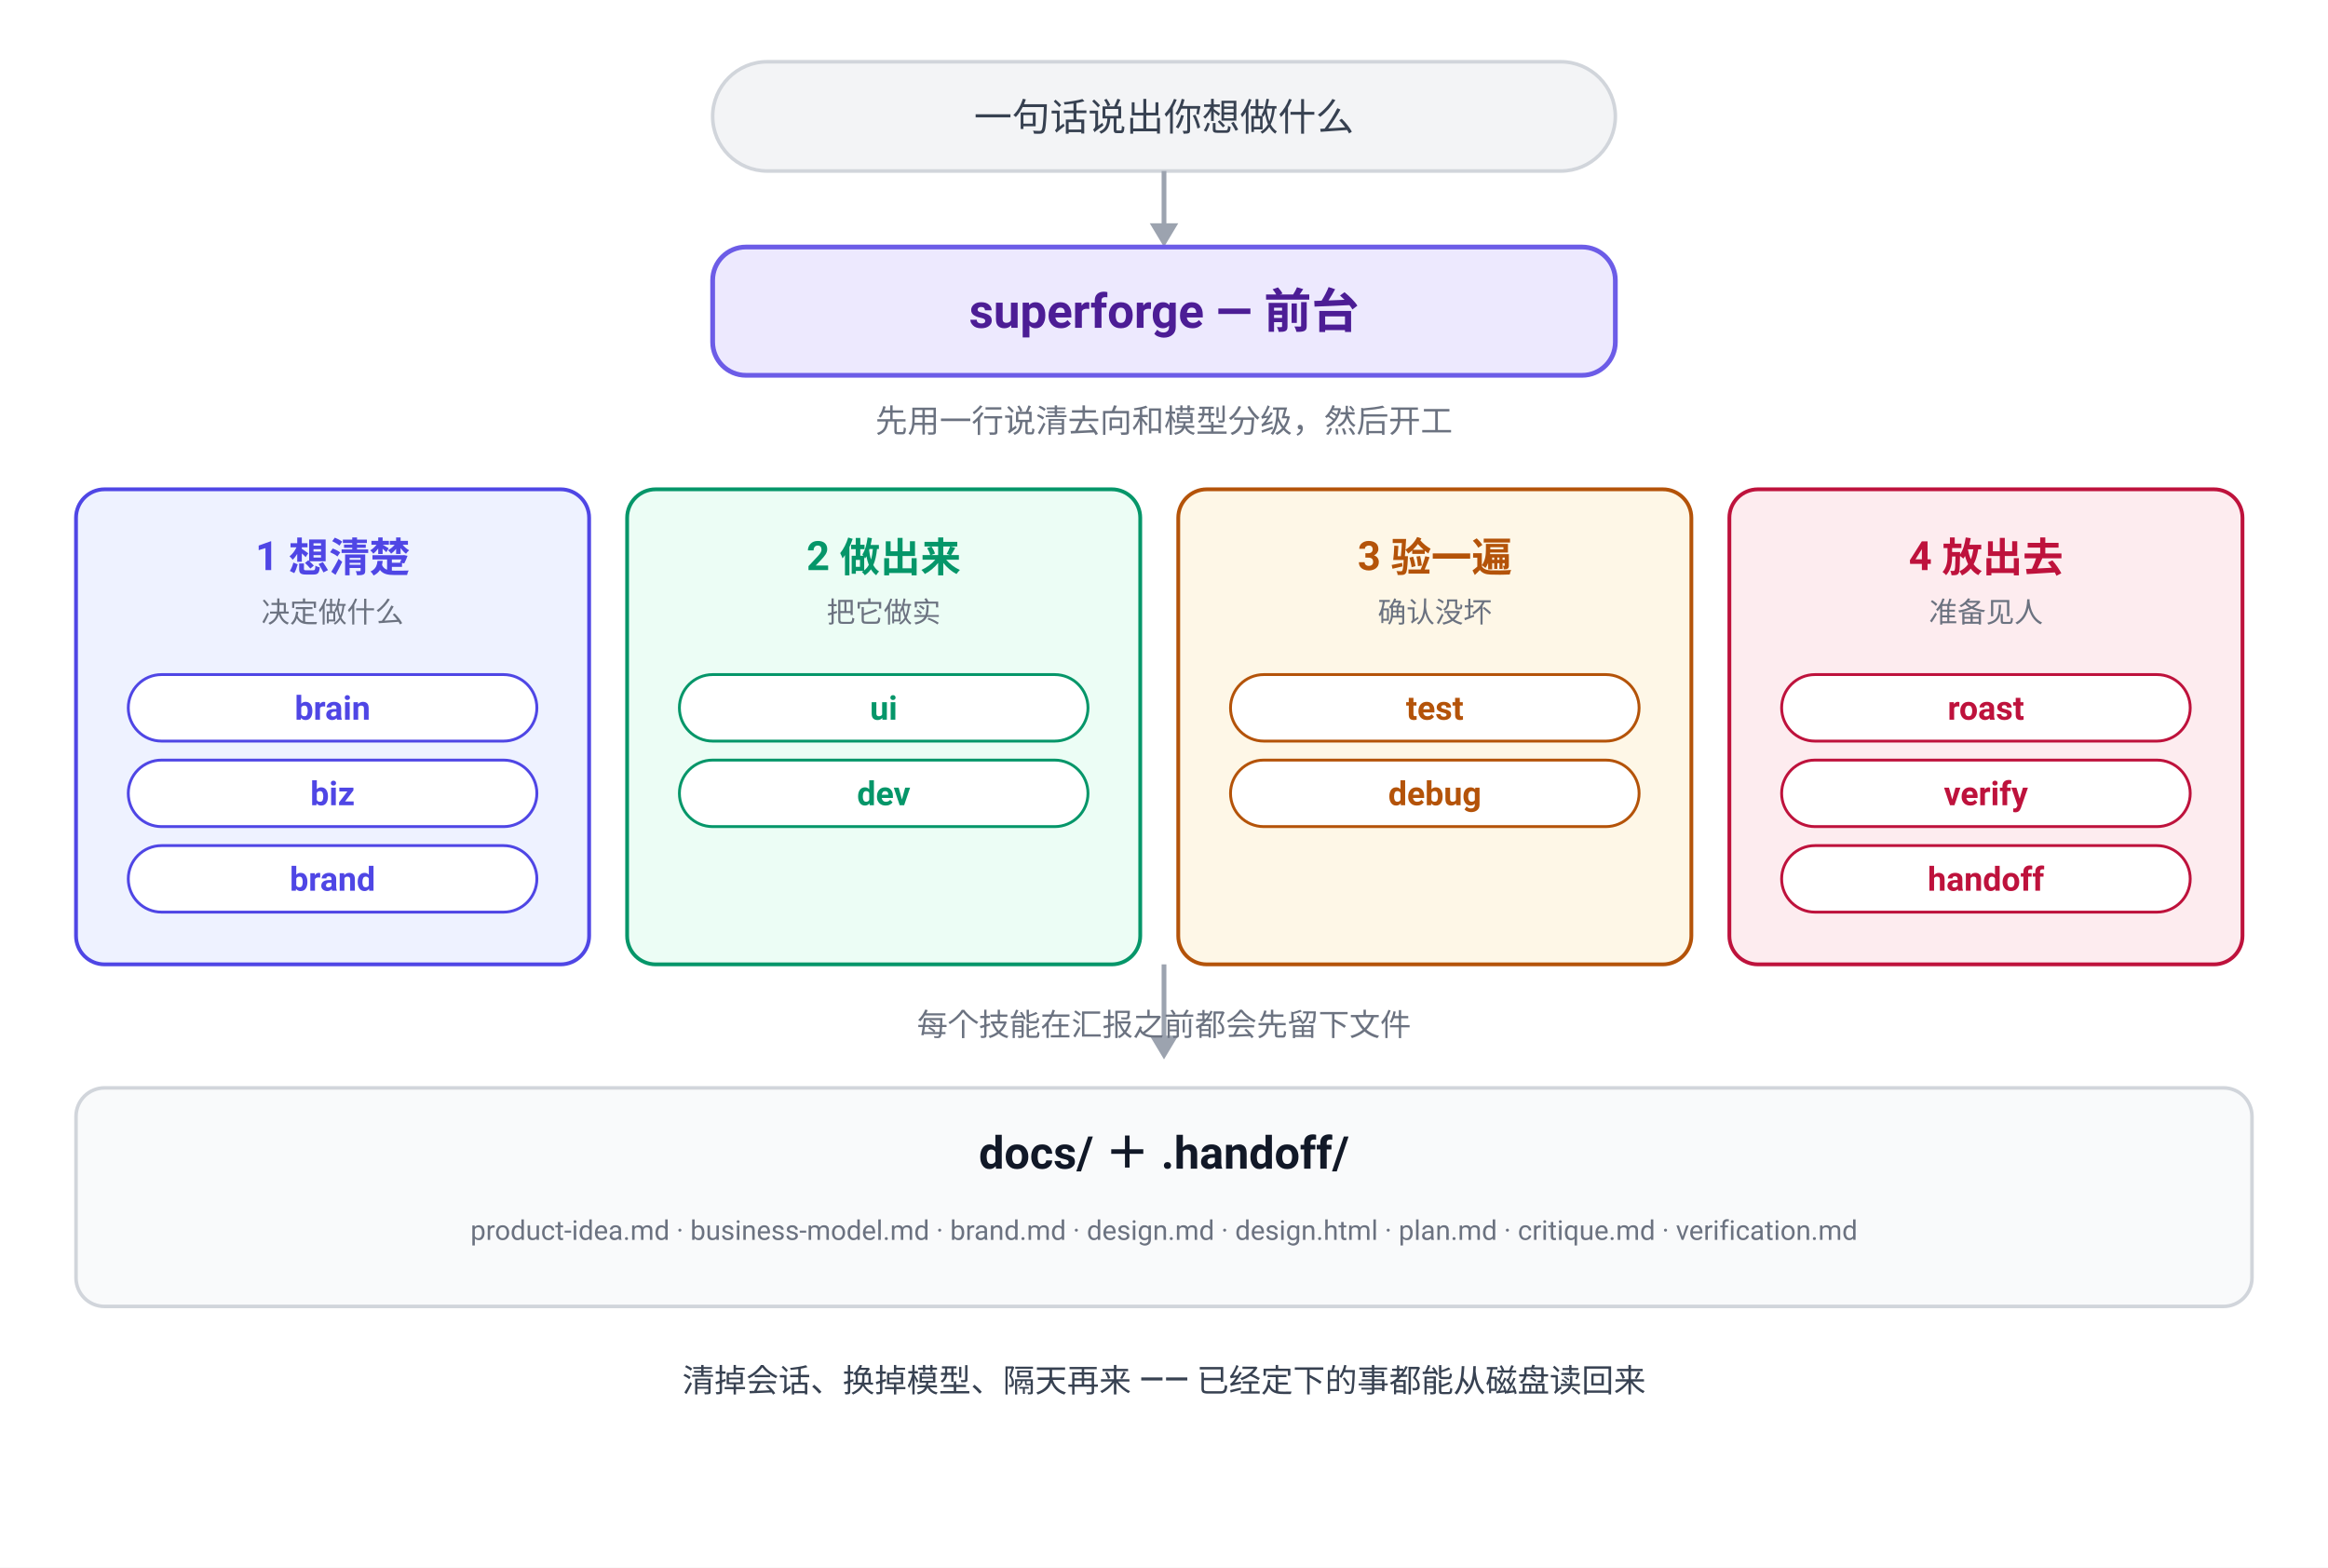
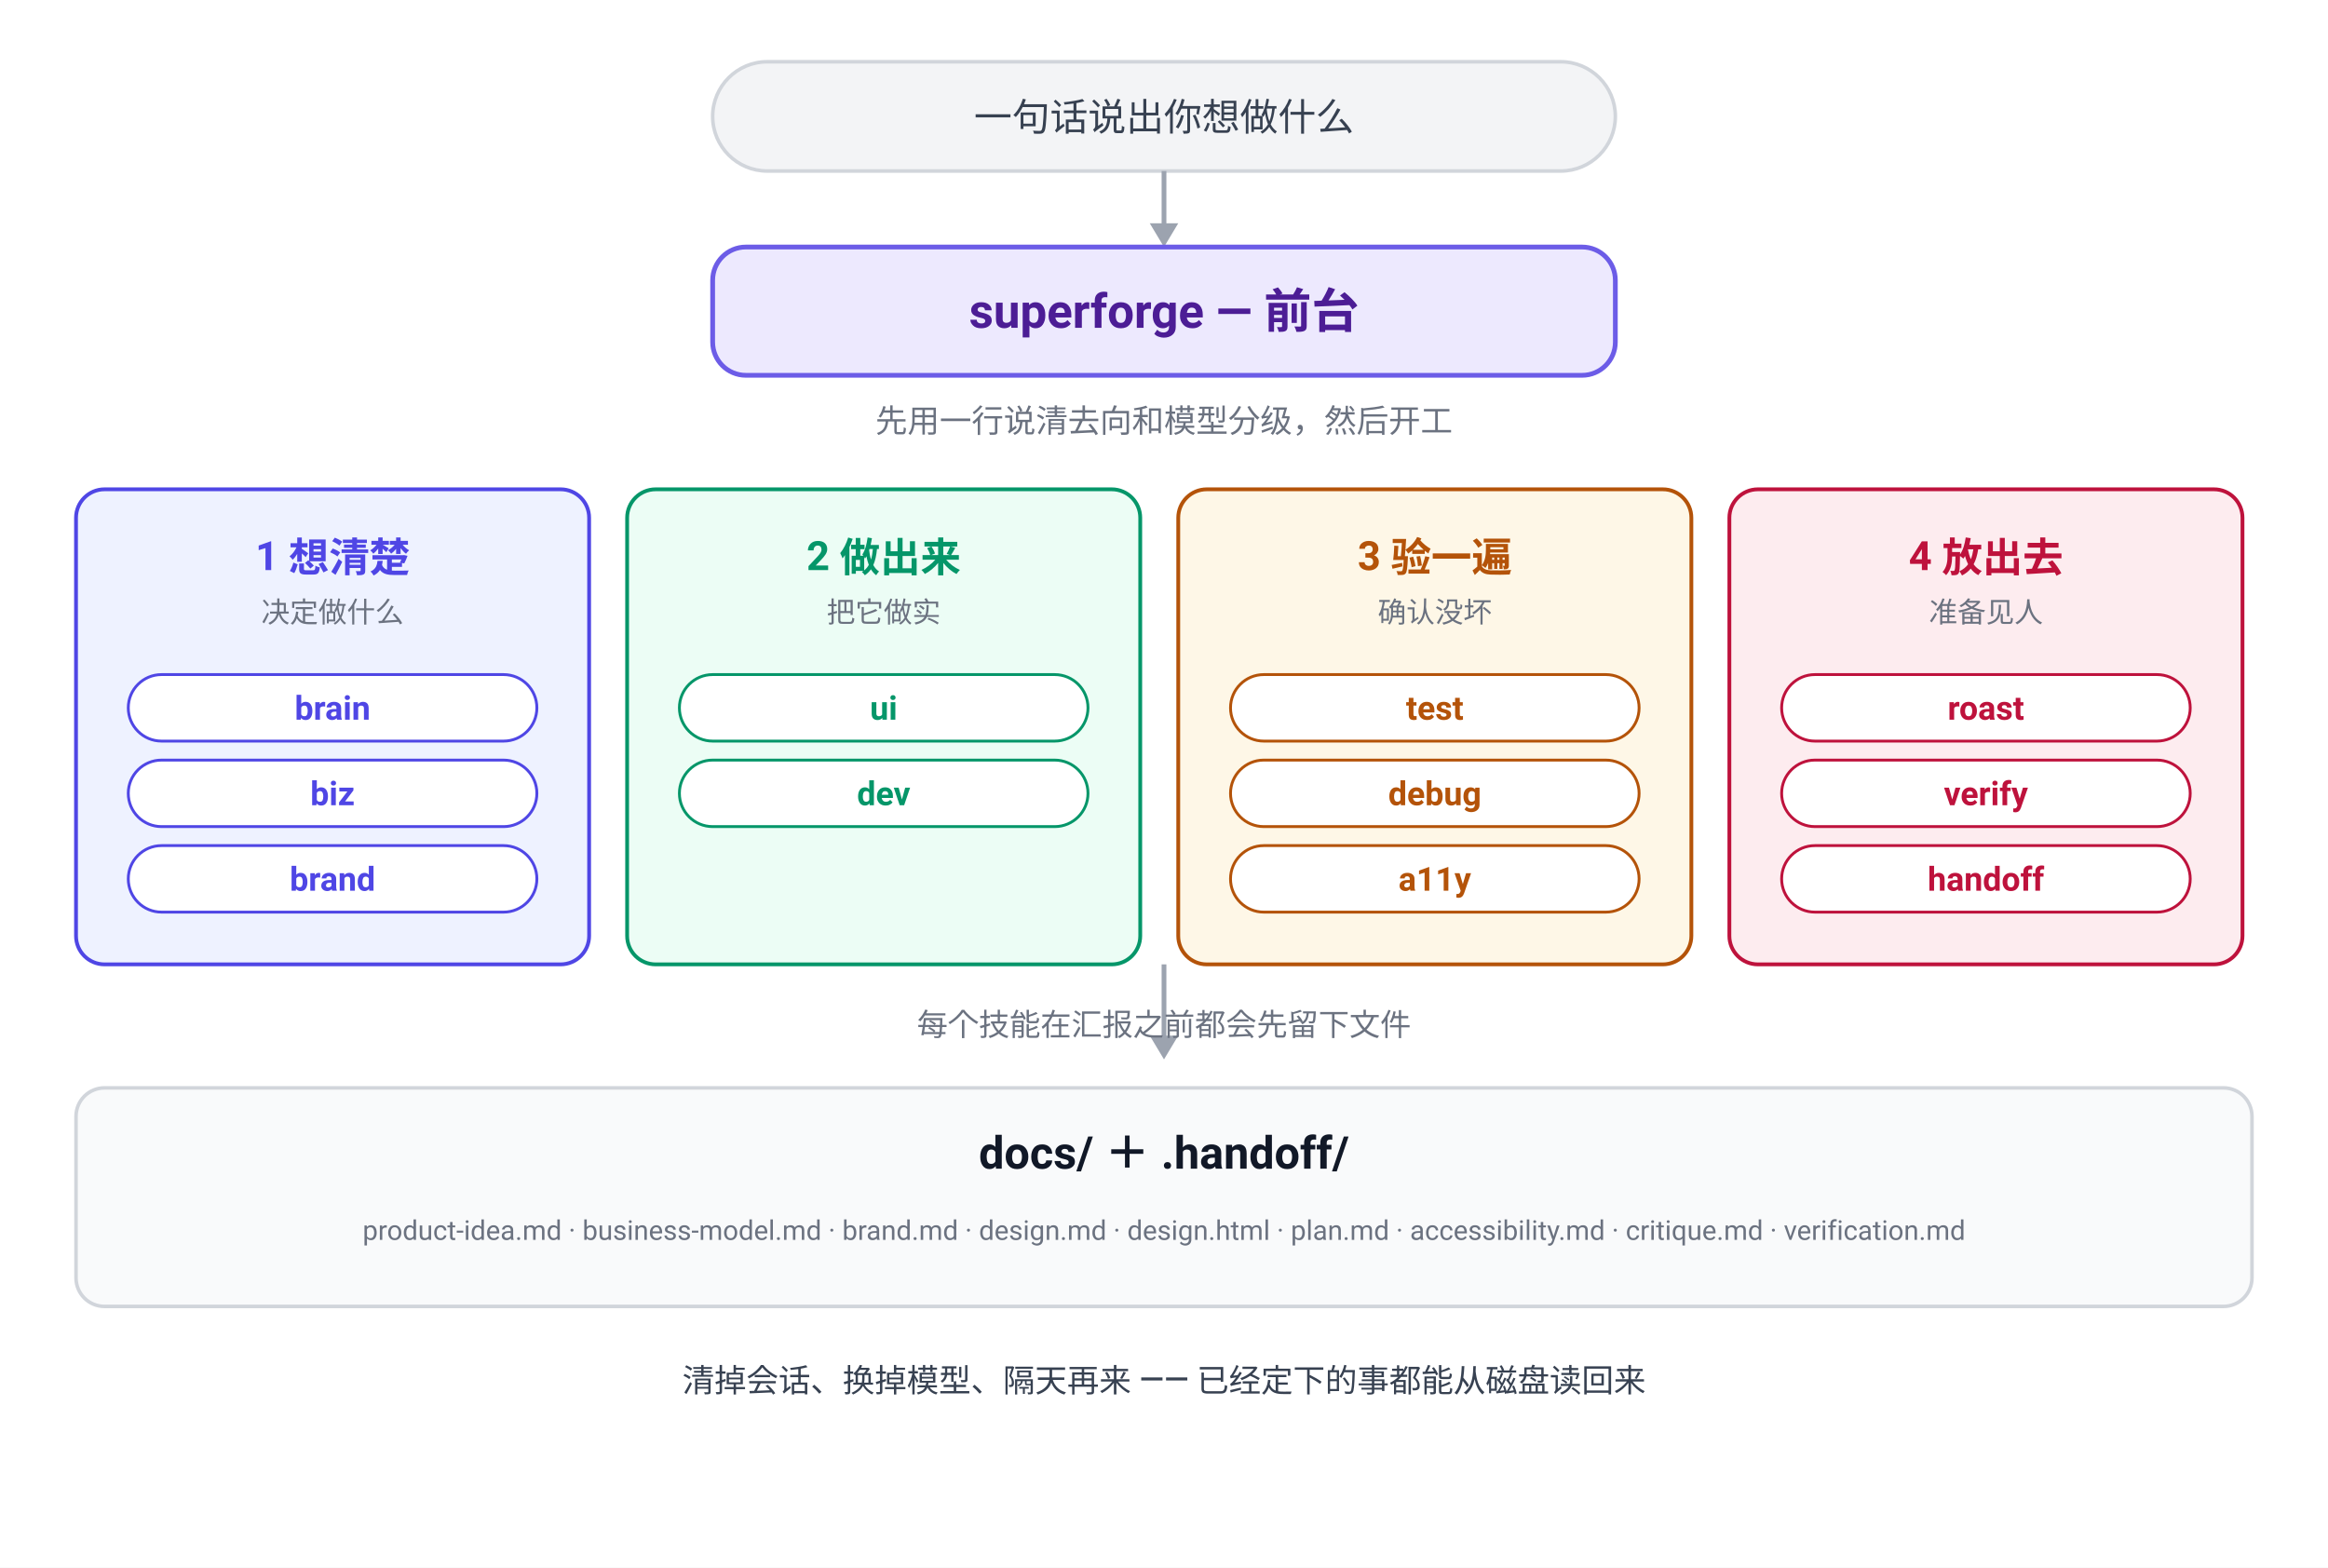
<svg xmlns="http://www.w3.org/2000/svg" viewBox="0 0 980 660" width="980" height="660" role="img">
  <rect x="0" y="0" width="980" height="660" rx="0" fill="#FFFFFF" stroke="none" stroke-width="1.5" />
  <rect x="300" y="26" width="380" height="46" rx="23" fill="#F3F4F6" stroke="#D1D5DB" stroke-width="1.5" />
  <text x="490.0" y="55" font-family="-apple-system,BlinkMacSystemFont,'Segoe UI','Hiragino Sans','Noto Sans JP','Noto Sans KR','Noto Sans SC','Malgun Gothic',Roboto,sans-serif" font-size="16" fill="#374151" font-weight="500" text-anchor="middle" opacity="1.0">一句话说出你想做什么</text>
  <line x1="490.0" y1="72" x2="490.0" y2="95" stroke="#9CA3AF" stroke-width="2" />
  <path d="M 484.0 94 L 490.0 104 L 496.0 94 Z" fill="#9CA3AF" />
  <rect x="300" y="104" width="380" height="54" rx="14" fill="#EDE9FE" stroke="#6C5CE7" stroke-width="2" />
  <text x="490.0" y="138" font-family="-apple-system,BlinkMacSystemFont,'Segoe UI','Hiragino Sans','Noto Sans JP','Noto Sans KR','Noto Sans SC','Malgun Gothic',Roboto,sans-serif" font-size="20" fill="#4C1D95" font-weight="700" text-anchor="middle" opacity="1.0">superforge — 前台</text>
  <text x="490.0" y="182" font-family="-apple-system,BlinkMacSystemFont,'Segoe UI','Hiragino Sans','Noto Sans JP','Noto Sans KR','Noto Sans SC','Malgun Gothic',Roboto,sans-serif" font-size="13.5" fill="#6B7280" font-weight="400" text-anchor="middle" opacity="1.0">先用一行说清去向和模型分级，然后开工</text>
  <rect x="32" y="206" width="216" height="200" rx="12" fill="#EEF2FF" stroke="#4F46E5" stroke-width="1.6" />
  <text x="140.0" y="240" font-family="-apple-system,BlinkMacSystemFont,'Segoe UI','Hiragino Sans','Noto Sans JP','Noto Sans KR','Noto Sans SC','Malgun Gothic',Roboto,sans-serif" font-size="17" fill="#4F46E5" font-weight="700" text-anchor="middle" opacity="1.0">1  想清楚</text>
  <text x="140.0" y="262" font-family="-apple-system,BlinkMacSystemFont,'Segoe UI','Hiragino Sans','Noto Sans JP','Noto Sans KR','Noto Sans SC','Malgun Gothic',Roboto,sans-serif" font-size="12" fill="#6B7280" font-weight="400" text-anchor="middle" opacity="1.0">决定做什么</text>
  <rect x="54" y="284" width="172" height="28" rx="14" fill="#FFFFFF" stroke="#4F46E5" stroke-width="1.2" />
  <text x="140.0" y="303" font-family="-apple-system,BlinkMacSystemFont,'Segoe UI','Hiragino Sans','Noto Sans JP','Noto Sans KR','Noto Sans SC','Malgun Gothic',Roboto,sans-serif" font-size="14" fill="#4F46E5" font-weight="600" text-anchor="middle" opacity="1.0">brain</text>
  <rect x="54" y="320" width="172" height="28" rx="14" fill="#FFFFFF" stroke="#4F46E5" stroke-width="1.2" />
  <text x="140.0" y="339" font-family="-apple-system,BlinkMacSystemFont,'Segoe UI','Hiragino Sans','Noto Sans JP','Noto Sans KR','Noto Sans SC','Malgun Gothic',Roboto,sans-serif" font-size="14" fill="#4F46E5" font-weight="600" text-anchor="middle" opacity="1.0">biz</text>
  <rect x="54" y="356" width="172" height="28" rx="14" fill="#FFFFFF" stroke="#4F46E5" stroke-width="1.2" />
  <text x="140.0" y="375" font-family="-apple-system,BlinkMacSystemFont,'Segoe UI','Hiragino Sans','Noto Sans JP','Noto Sans KR','Noto Sans SC','Malgun Gothic',Roboto,sans-serif" font-size="14" fill="#4F46E5" font-weight="600" text-anchor="middle" opacity="1.0">brand</text>
  <rect x="264" y="206" width="216" height="200" rx="12" fill="#ECFDF5" stroke="#059669" stroke-width="1.6" />
  <text x="372.0" y="240" font-family="-apple-system,BlinkMacSystemFont,'Segoe UI','Hiragino Sans','Noto Sans JP','Noto Sans KR','Noto Sans SC','Malgun Gothic',Roboto,sans-serif" font-size="17" fill="#059669" font-weight="700" text-anchor="middle" opacity="1.0">2  做出来</text>
  <text x="372.0" y="262" font-family="-apple-system,BlinkMacSystemFont,'Segoe UI','Hiragino Sans','Noto Sans JP','Noto Sans KR','Noto Sans SC','Malgun Gothic',Roboto,sans-serif" font-size="12" fill="#6B7280" font-weight="400" text-anchor="middle" opacity="1.0">把它做实</text>
  <rect x="286" y="284" width="172" height="28" rx="14" fill="#FFFFFF" stroke="#059669" stroke-width="1.2" />
  <text x="372.0" y="303" font-family="-apple-system,BlinkMacSystemFont,'Segoe UI','Hiragino Sans','Noto Sans JP','Noto Sans KR','Noto Sans SC','Malgun Gothic',Roboto,sans-serif" font-size="14" fill="#059669" font-weight="600" text-anchor="middle" opacity="1.0">ui</text>
  <rect x="286" y="320" width="172" height="28" rx="14" fill="#FFFFFF" stroke="#059669" stroke-width="1.2" />
  <text x="372.0" y="339" font-family="-apple-system,BlinkMacSystemFont,'Segoe UI','Hiragino Sans','Noto Sans JP','Noto Sans KR','Noto Sans SC','Malgun Gothic',Roboto,sans-serif" font-size="14" fill="#059669" font-weight="600" text-anchor="middle" opacity="1.0">dev</text>
  <rect x="496" y="206" width="216" height="200" rx="12" fill="#FEF7E7" stroke="#B45309" stroke-width="1.6" />
  <text x="604.0" y="240" font-family="-apple-system,BlinkMacSystemFont,'Segoe UI','Hiragino Sans','Noto Sans JP','Noto Sans KR','Noto Sans SC','Malgun Gothic',Roboto,sans-serif" font-size="17" fill="#B45309" font-weight="700" text-anchor="middle" opacity="1.0">3  验一遍</text>
  <text x="604.0" y="262" font-family="-apple-system,BlinkMacSystemFont,'Segoe UI','Hiragino Sans','Noto Sans JP','Noto Sans KR','Noto Sans SC','Malgun Gothic',Roboto,sans-serif" font-size="12" fill="#6B7280" font-weight="400" text-anchor="middle" opacity="1.0">确认没坏</text>
  <rect x="518" y="284" width="172" height="28" rx="14" fill="#FFFFFF" stroke="#B45309" stroke-width="1.2" />
  <text x="604.0" y="303" font-family="-apple-system,BlinkMacSystemFont,'Segoe UI','Hiragino Sans','Noto Sans JP','Noto Sans KR','Noto Sans SC','Malgun Gothic',Roboto,sans-serif" font-size="14" fill="#B45309" font-weight="600" text-anchor="middle" opacity="1.0">test</text>
  <rect x="518" y="320" width="172" height="28" rx="14" fill="#FFFFFF" stroke="#B45309" stroke-width="1.2" />
  <text x="604.0" y="339" font-family="-apple-system,BlinkMacSystemFont,'Segoe UI','Hiragino Sans','Noto Sans JP','Noto Sans KR','Noto Sans SC','Malgun Gothic',Roboto,sans-serif" font-size="14" fill="#B45309" font-weight="600" text-anchor="middle" opacity="1.0">debug</text>
+   <rect x="518" y="356" width="172" height="28" rx="14" fill="#FFFFFF" stroke="#B45309" stroke-width="1.2" />
+   <text x="604.0" y="375" font-family="-apple-system,BlinkMacSystemFont,'Segoe UI','Hiragino Sans','Noto Sans JP','Noto Sans KR','Noto Sans SC','Malgun Gothic',Roboto,sans-serif" font-size="14" fill="#B45309" font-weight="600" text-anchor="middle" opacity="1.0">a11y</text>
  <rect x="728" y="206" width="216" height="200" rx="12" fill="#FDECEF" stroke="#BE123C" stroke-width="1.6" />
  <text x="836.0" y="240" font-family="-apple-system,BlinkMacSystemFont,'Segoe UI','Hiragino Sans','Noto Sans JP','Noto Sans KR','Noto Sans SC','Malgun Gothic',Roboto,sans-serif" font-size="17" fill="#BE123C" font-weight="700" text-anchor="middle" opacity="1.0">4  放出去</text>
  <text x="836.0" y="262" font-family="-apple-system,BlinkMacSystemFont,'Segoe UI','Hiragino Sans','Noto Sans JP','Noto Sans KR','Noto Sans SC','Malgun Gothic',Roboto,sans-serif" font-size="12" fill="#6B7280" font-weight="400" text-anchor="middle" opacity="1.0">准备见人</text>
  <rect x="750" y="284" width="172" height="28" rx="14" fill="#FFFFFF" stroke="#BE123C" stroke-width="1.2" />
  <text x="836.0" y="303" font-family="-apple-system,BlinkMacSystemFont,'Segoe UI','Hiragino Sans','Noto Sans JP','Noto Sans KR','Noto Sans SC','Malgun Gothic',Roboto,sans-serif" font-size="14" fill="#BE123C" font-weight="600" text-anchor="middle" opacity="1.0">roast</text>
  <rect x="750" y="320" width="172" height="28" rx="14" fill="#FFFFFF" stroke="#BE123C" stroke-width="1.2" />
  <text x="836.0" y="339" font-family="-apple-system,BlinkMacSystemFont,'Segoe UI','Hiragino Sans','Noto Sans JP','Noto Sans KR','Noto Sans SC','Malgun Gothic',Roboto,sans-serif" font-size="14" fill="#BE123C" font-weight="600" text-anchor="middle" opacity="1.0">verify</text>
  <rect x="750" y="356" width="172" height="28" rx="14" fill="#FFFFFF" stroke="#BE123C" stroke-width="1.2" />
  <text x="836.0" y="375" font-family="-apple-system,BlinkMacSystemFont,'Segoe UI','Hiragino Sans','Noto Sans JP','Noto Sans KR','Noto Sans SC','Malgun Gothic',Roboto,sans-serif" font-size="14" fill="#BE123C" font-weight="600" text-anchor="middle" opacity="1.0">handoff</text>
  <line x1="490.0" y1="406" x2="490.0" y2="437" stroke="#9CA3AF" stroke-width="2" />
  <path d="M 484.0 436 L 490.0 446 L 496.0 436 Z" fill="#9CA3AF" />
  <text x="490.0" y="436" font-family="-apple-system,BlinkMacSystemFont,'Segoe UI','Hiragino Sans','Noto Sans JP','Noto Sans KR','Noto Sans SC','Malgun Gothic',Roboto,sans-serif" font-size="13" fill="#6B7280" font-weight="400" text-anchor="middle" opacity="1.0">每个技能在汇报之前都会先留下文件</text>
  <rect x="32" y="458" width="916" height="92" rx="12" fill="#F9FAFB" stroke="#D1D5DB" stroke-width="1.5" />
  <text x="490.0" y="492" font-family="-apple-system,BlinkMacSystemFont,'Segoe UI','Hiragino Sans','Noto Sans JP','Noto Sans KR','Noto Sans SC','Malgun Gothic',Roboto,sans-serif" font-size="19" fill="#111827" font-weight="700" text-anchor="middle" opacity="1.0">docs/  ＋  .handoff/</text>
-   <text x="490.0" y="522" font-family="-apple-system,BlinkMacSystemFont,'Segoe UI','Hiragino Sans','Noto Sans JP','Noto Sans KR','Noto Sans SC','Malgun Gothic',Roboto,sans-serif" font-size="11.5" fill="#6B7280" font-weight="400" text-anchor="middle" opacity="1.0">product-idea.md · business-model.md · brand.md · design.md · design.html · plan.md · critique.md · verification.md</text>
+   <text x="490.0" y="522" font-family="-apple-system,BlinkMacSystemFont,'Segoe UI','Hiragino Sans','Noto Sans JP','Noto Sans KR','Noto Sans SC','Malgun Gothic',Roboto,sans-serif" font-size="11.5" fill="#6B7280" font-weight="400" text-anchor="middle" opacity="1.0">product-idea.md · business-model.md · brand.md · design.md · design.html · plan.md · accessibility.md · critique.md · verification.md</text>
  <text x="490.0" y="586" font-family="-apple-system,BlinkMacSystemFont,'Segoe UI','Hiragino Sans','Noto Sans JP','Noto Sans KR','Noto Sans SC','Malgun Gothic',Roboto,sans-serif" font-size="13.5" fill="#374151" font-weight="500" text-anchor="middle" opacity="1.0">清掉会话、换掉模型、隔天再来 —— 已经定下的事都能从磁盘读回来</text>
</svg>
